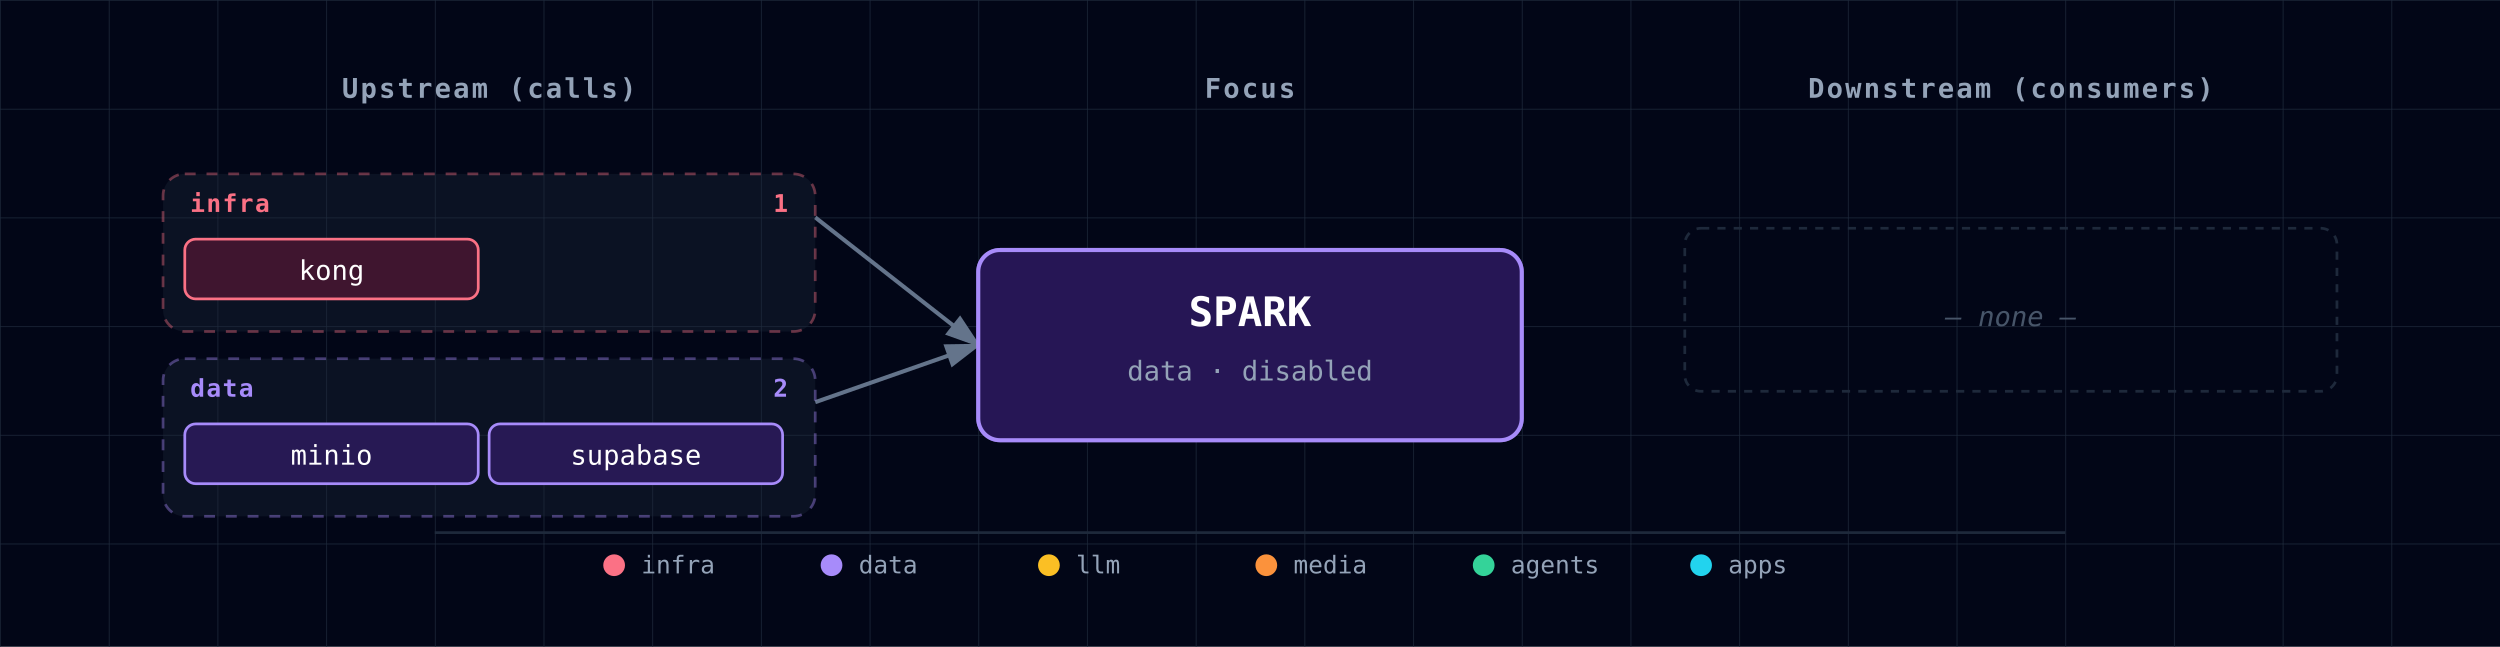
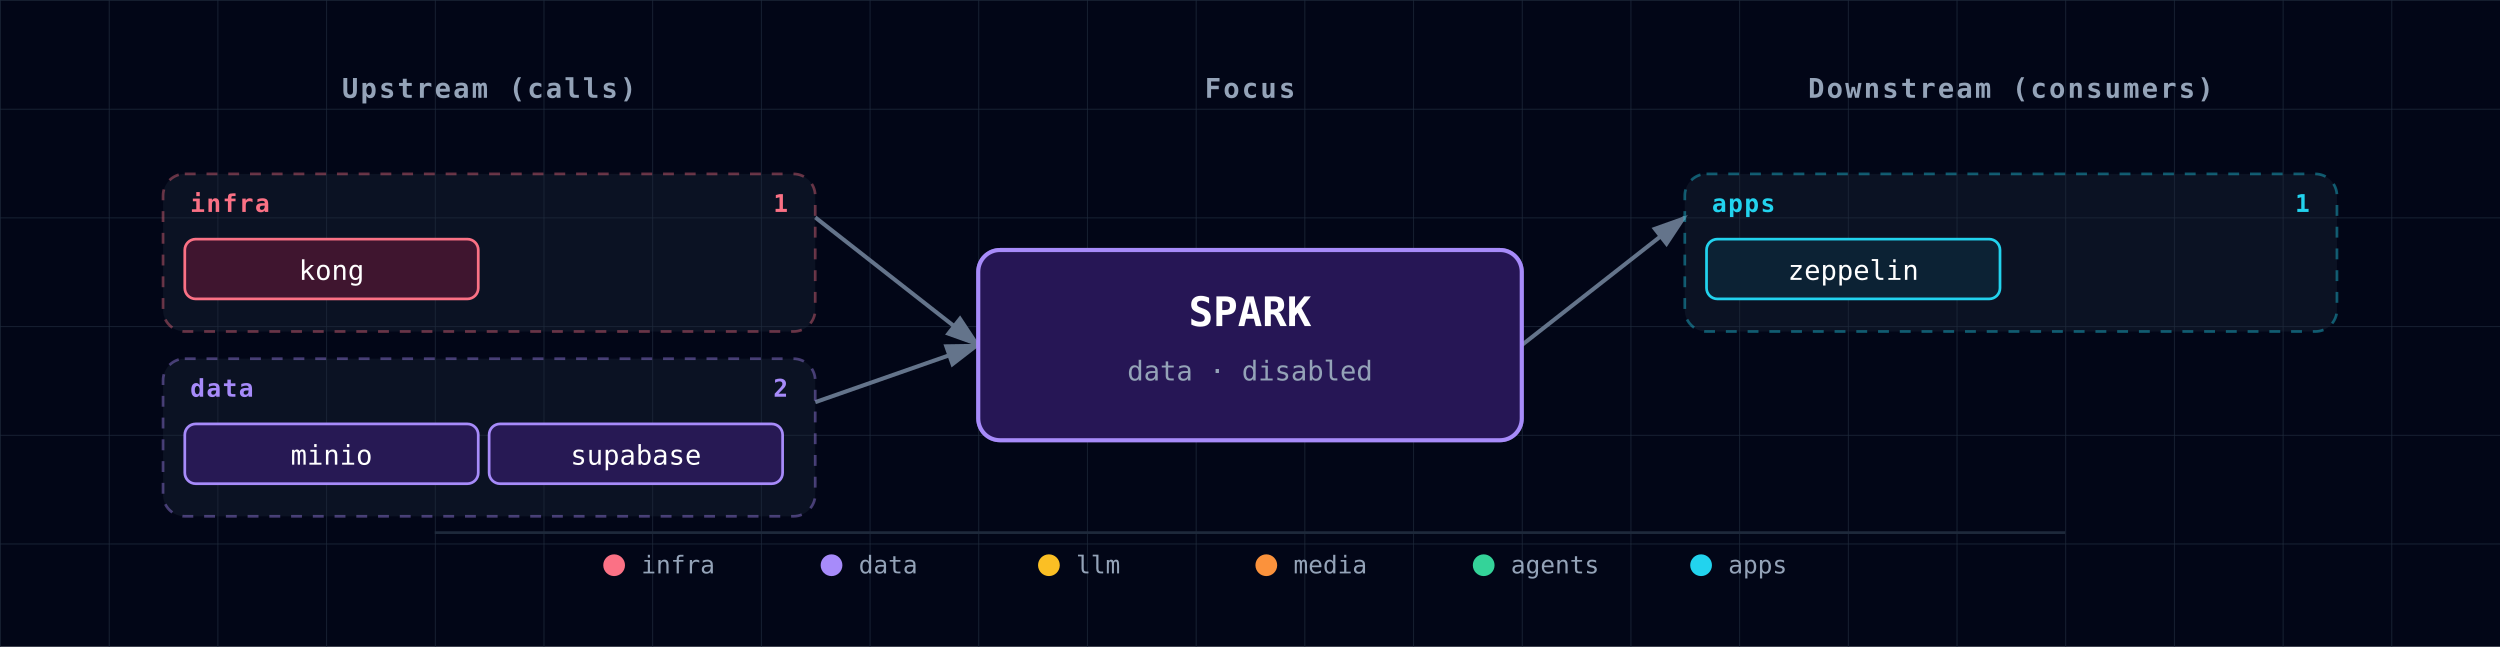
<svg xmlns="http://www.w3.org/2000/svg" viewBox="0 0 920 238" font-family="'JetBrains Mono', 'Fira Code', Menlo, Consolas, monospace">
  <defs>
    <pattern id="grid" width="40" height="40" patternUnits="userSpaceOnUse">
      <path d="M 40 0 L 0 0 0 40" fill="none" stroke="#1e293b" stroke-width="0.5" />
    </pattern>
    <marker id="arrowhead" markerWidth="9" markerHeight="6" refX="8" refY="3" orient="auto">
      <polygon points="0 0, 9 3, 0 6" fill="#64748b" />
    </marker>
    <filter id="focus-glow" x="-50%" y="-50%" width="200%" height="200%">
      <feGaussianBlur in="SourceAlpha" stdDeviation="6" />
      <feFlood flood-color="#a78bfa" flood-opacity="0.6" />
      <feComposite in2="SourceAlpha" operator="in" />
      <feMerge>
        <feMergeNode />
        <feMergeNode in="SourceGraphic" />
      </feMerge>
    </filter>
  </defs>
  <rect width="920" height="238" fill="#020617" />
  <rect width="920" height="238" fill="url(#grid)" />
  <text x="180" y="36" fill="#94a3b8" font-size="10" font-weight="600" text-anchor="middle" letter-spacing="0.08em">Upstream (calls)</text>
  <text x="460" y="36" fill="#94a3b8" font-size="10" font-weight="600" text-anchor="middle" letter-spacing="0.08em">Focus</text>
  <text x="740" y="36" fill="#94a3b8" font-size="10" font-weight="600" text-anchor="middle" letter-spacing="0.08em">Downstream (consumers)</text>
  <line x1="300" y1="80" x2="360" y2="127" stroke="#64748b" stroke-width="1.5" marker-end="url(#arrowhead)" />
  <line x1="300" y1="148" x2="360" y2="127" stroke="#64748b" stroke-width="1.5" marker-end="url(#arrowhead)" />
+   <line x1="560" y1="127" x2="620" y2="80" stroke="#64748b" stroke-width="1.5" marker-end="url(#arrowhead)" />
  <g>
    <g class="cluster">
      <rect x="60" y="64" width="240" height="58" rx="8" fill="rgba(30,41,59,0.35)" stroke="#fb7185" stroke-width="1" stroke-dasharray="4,4" stroke-opacity="0.4" />
      <text x="70" y="78" fill="#fb7185" font-size="9" font-weight="700" text-anchor="start" style="letter-spacing:0.06em;text-transform:uppercase;">infra</text>
      <text x="290" y="78" fill="#fb7185" font-size="9" font-weight="600" text-anchor="end">1</text>
    </g>
    <g>
      <rect x="68" y="88" width="108" height="22" rx="4" fill="#0f172a" />
      <rect x="68" y="88" width="108" height="22" rx="4" fill="rgba(136, 19, 55, 0.4)" stroke="#fb7185" stroke-width="1" />
      <text x="122" y="103" fill="white" font-size="10" text-anchor="middle">kong</text>
    </g>
    <g class="cluster">
      <rect x="60" y="132" width="240" height="58" rx="8" fill="rgba(30,41,59,0.35)" stroke="#a78bfa" stroke-width="1" stroke-dasharray="4,4" stroke-opacity="0.4" />
      <text x="70" y="146" fill="#a78bfa" font-size="9" font-weight="700" text-anchor="start" style="letter-spacing:0.06em;text-transform:uppercase;">data</text>
      <text x="290" y="146" fill="#a78bfa" font-size="9" font-weight="600" text-anchor="end">2</text>
    </g>
    <g>
      <rect x="68" y="156" width="108" height="22" rx="4" fill="#0f172a" />
      <rect x="68" y="156" width="108" height="22" rx="4" fill="rgba(76, 29, 149, 0.4)" stroke="#a78bfa" stroke-width="1" />
      <text x="122" y="171" fill="white" font-size="10" text-anchor="middle">minio</text>
    </g>
    <g>
      <rect x="180" y="156" width="108" height="22" rx="4" fill="#0f172a" />
      <rect x="180" y="156" width="108" height="22" rx="4" fill="rgba(76, 29, 149, 0.4)" stroke="#a78bfa" stroke-width="1" />
      <text x="234" y="171" fill="white" font-size="10" text-anchor="middle">supabase</text>
    </g>
  </g>
  <g>
-     <rect x="620" y="84" width="240" height="60" rx="6" fill="none" stroke="#1e293b" stroke-width="1" stroke-dasharray="3,3" />
-     <text x="740" y="120" fill="#475569" font-size="10" font-style="italic" text-anchor="middle">— none —</text>
+     <g class="cluster">
+       <rect x="620" y="64" width="240" height="58" rx="8" fill="rgba(30,41,59,0.35)" stroke="#22d3ee" stroke-width="1" stroke-dasharray="4,4" stroke-opacity="0.4" />
+       <text x="630" y="78" fill="#22d3ee" font-size="9" font-weight="700" text-anchor="start" style="letter-spacing:0.06em;text-transform:uppercase;">apps</text>
+       <text x="850" y="78" fill="#22d3ee" font-size="9" font-weight="600" text-anchor="end">1</text>
+     </g>
+     <g>
+       <rect x="628" y="88" width="108" height="22" rx="4" fill="#0f172a" />
+       <rect x="628" y="88" width="108" height="22" rx="4" fill="rgba(8, 51, 68, 0.4)" stroke="#22d3ee" stroke-width="1" />
+       <text x="682" y="103" fill="white" font-size="10" text-anchor="middle">zeppelin</text>
+     </g>
  </g>
  <g class="focus" filter="url(#focus-glow)">
    <rect x="360" y="92" width="200" height="70" rx="8" fill="#0f172a" />
    <rect x="360" y="92" width="200" height="70" rx="8" fill="rgba(76, 29, 149, 0.4)" stroke="#a78bfa" stroke-width="1.5" />
    <text x="460" y="120" fill="white" font-size="15" font-weight="700" text-anchor="middle">SPARK</text>
    <text x="460" y="140" fill="#94a3b8" font-size="10" text-anchor="middle">data · disabled</text>
  </g>
  <g class="legend">
    <line x1="160" y1="196" x2="760" y2="196" stroke="#1e293b" stroke-width="1" />
    <circle cx="226" cy="208" r="4" fill="#fb7185" />
    <text x="236" y="211" fill="#94a3b8" font-size="9" font-weight="400" text-anchor="start">infra</text>
    <circle cx="306" cy="208" r="4" fill="#a78bfa" />
    <text x="316" y="211" fill="#94a3b8" font-size="9" font-weight="400" text-anchor="start">data</text>
    <circle cx="386" cy="208" r="4" fill="#fbbf24" />
    <text x="396" y="211" fill="#94a3b8" font-size="9" font-weight="400" text-anchor="start">llm</text>
    <circle cx="466" cy="208" r="4" fill="#fb923c" />
    <text x="476" y="211" fill="#94a3b8" font-size="9" font-weight="400" text-anchor="start">media</text>
    <circle cx="546" cy="208" r="4" fill="#34d399" />
    <text x="556" y="211" fill="#94a3b8" font-size="9" font-weight="400" text-anchor="start">agents</text>
    <circle cx="626" cy="208" r="4" fill="#22d3ee" />
    <text x="636" y="211" fill="#94a3b8" font-size="9" font-weight="400" text-anchor="start">apps</text>
  </g>
</svg>
